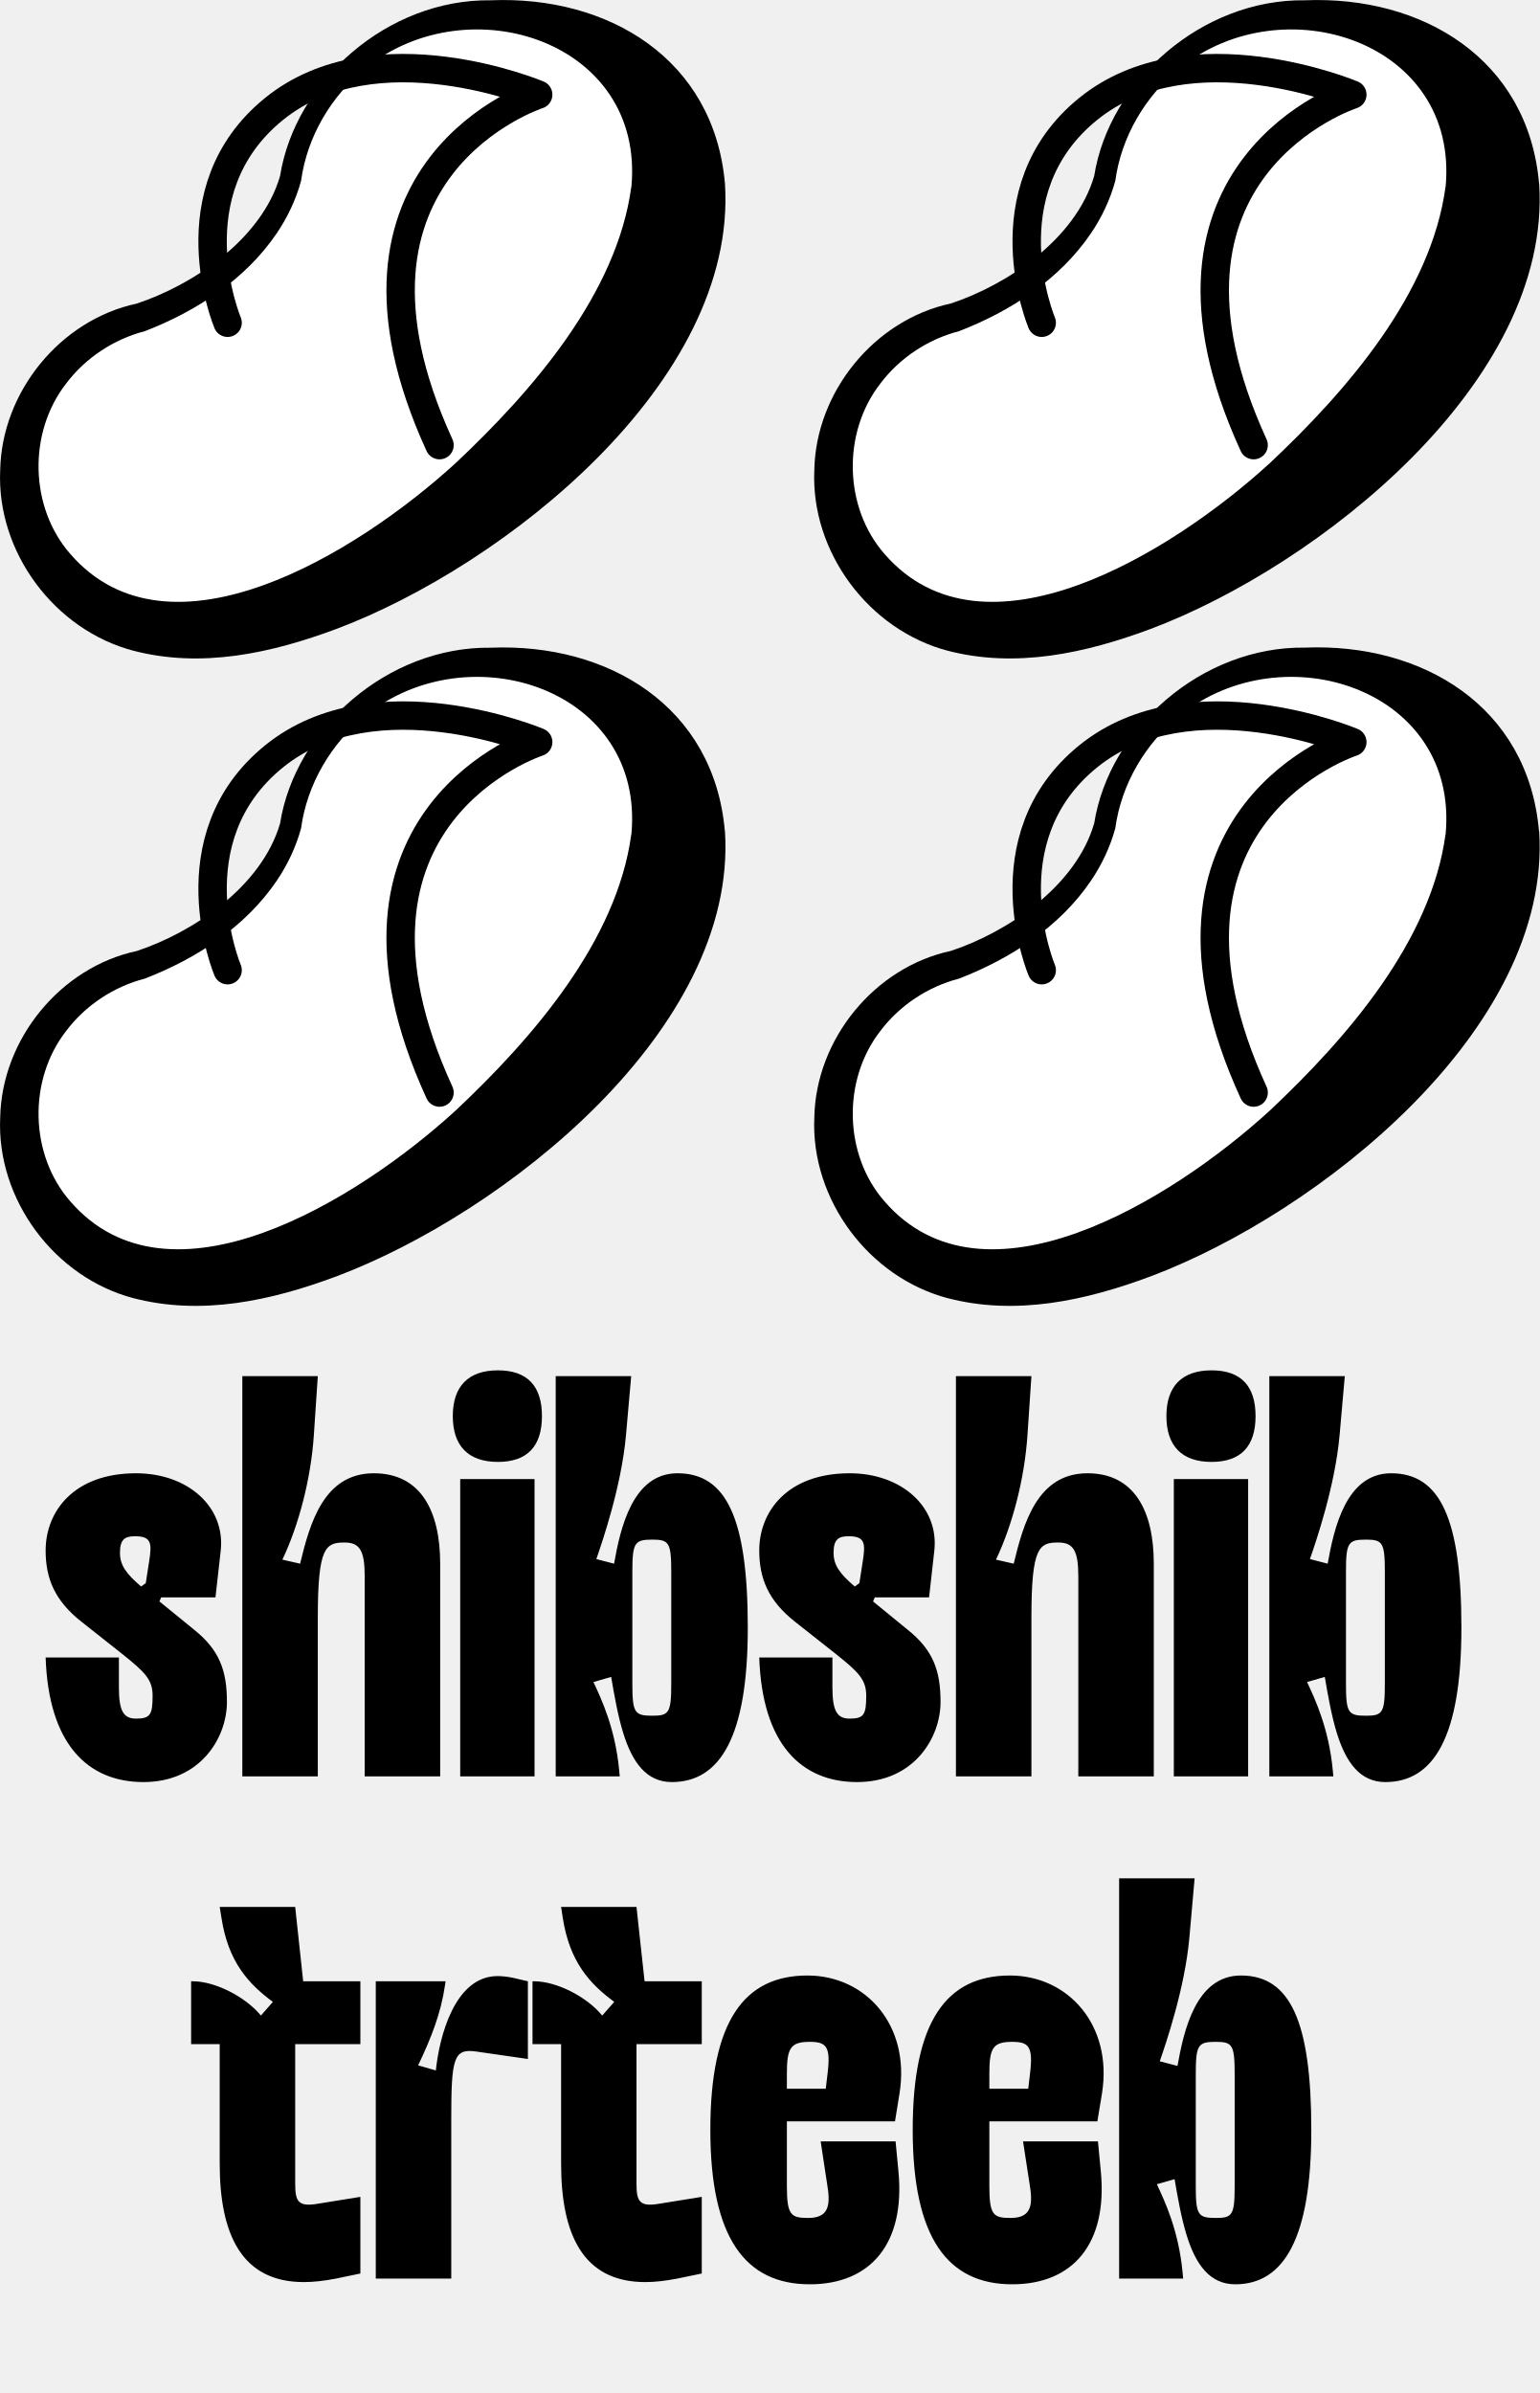
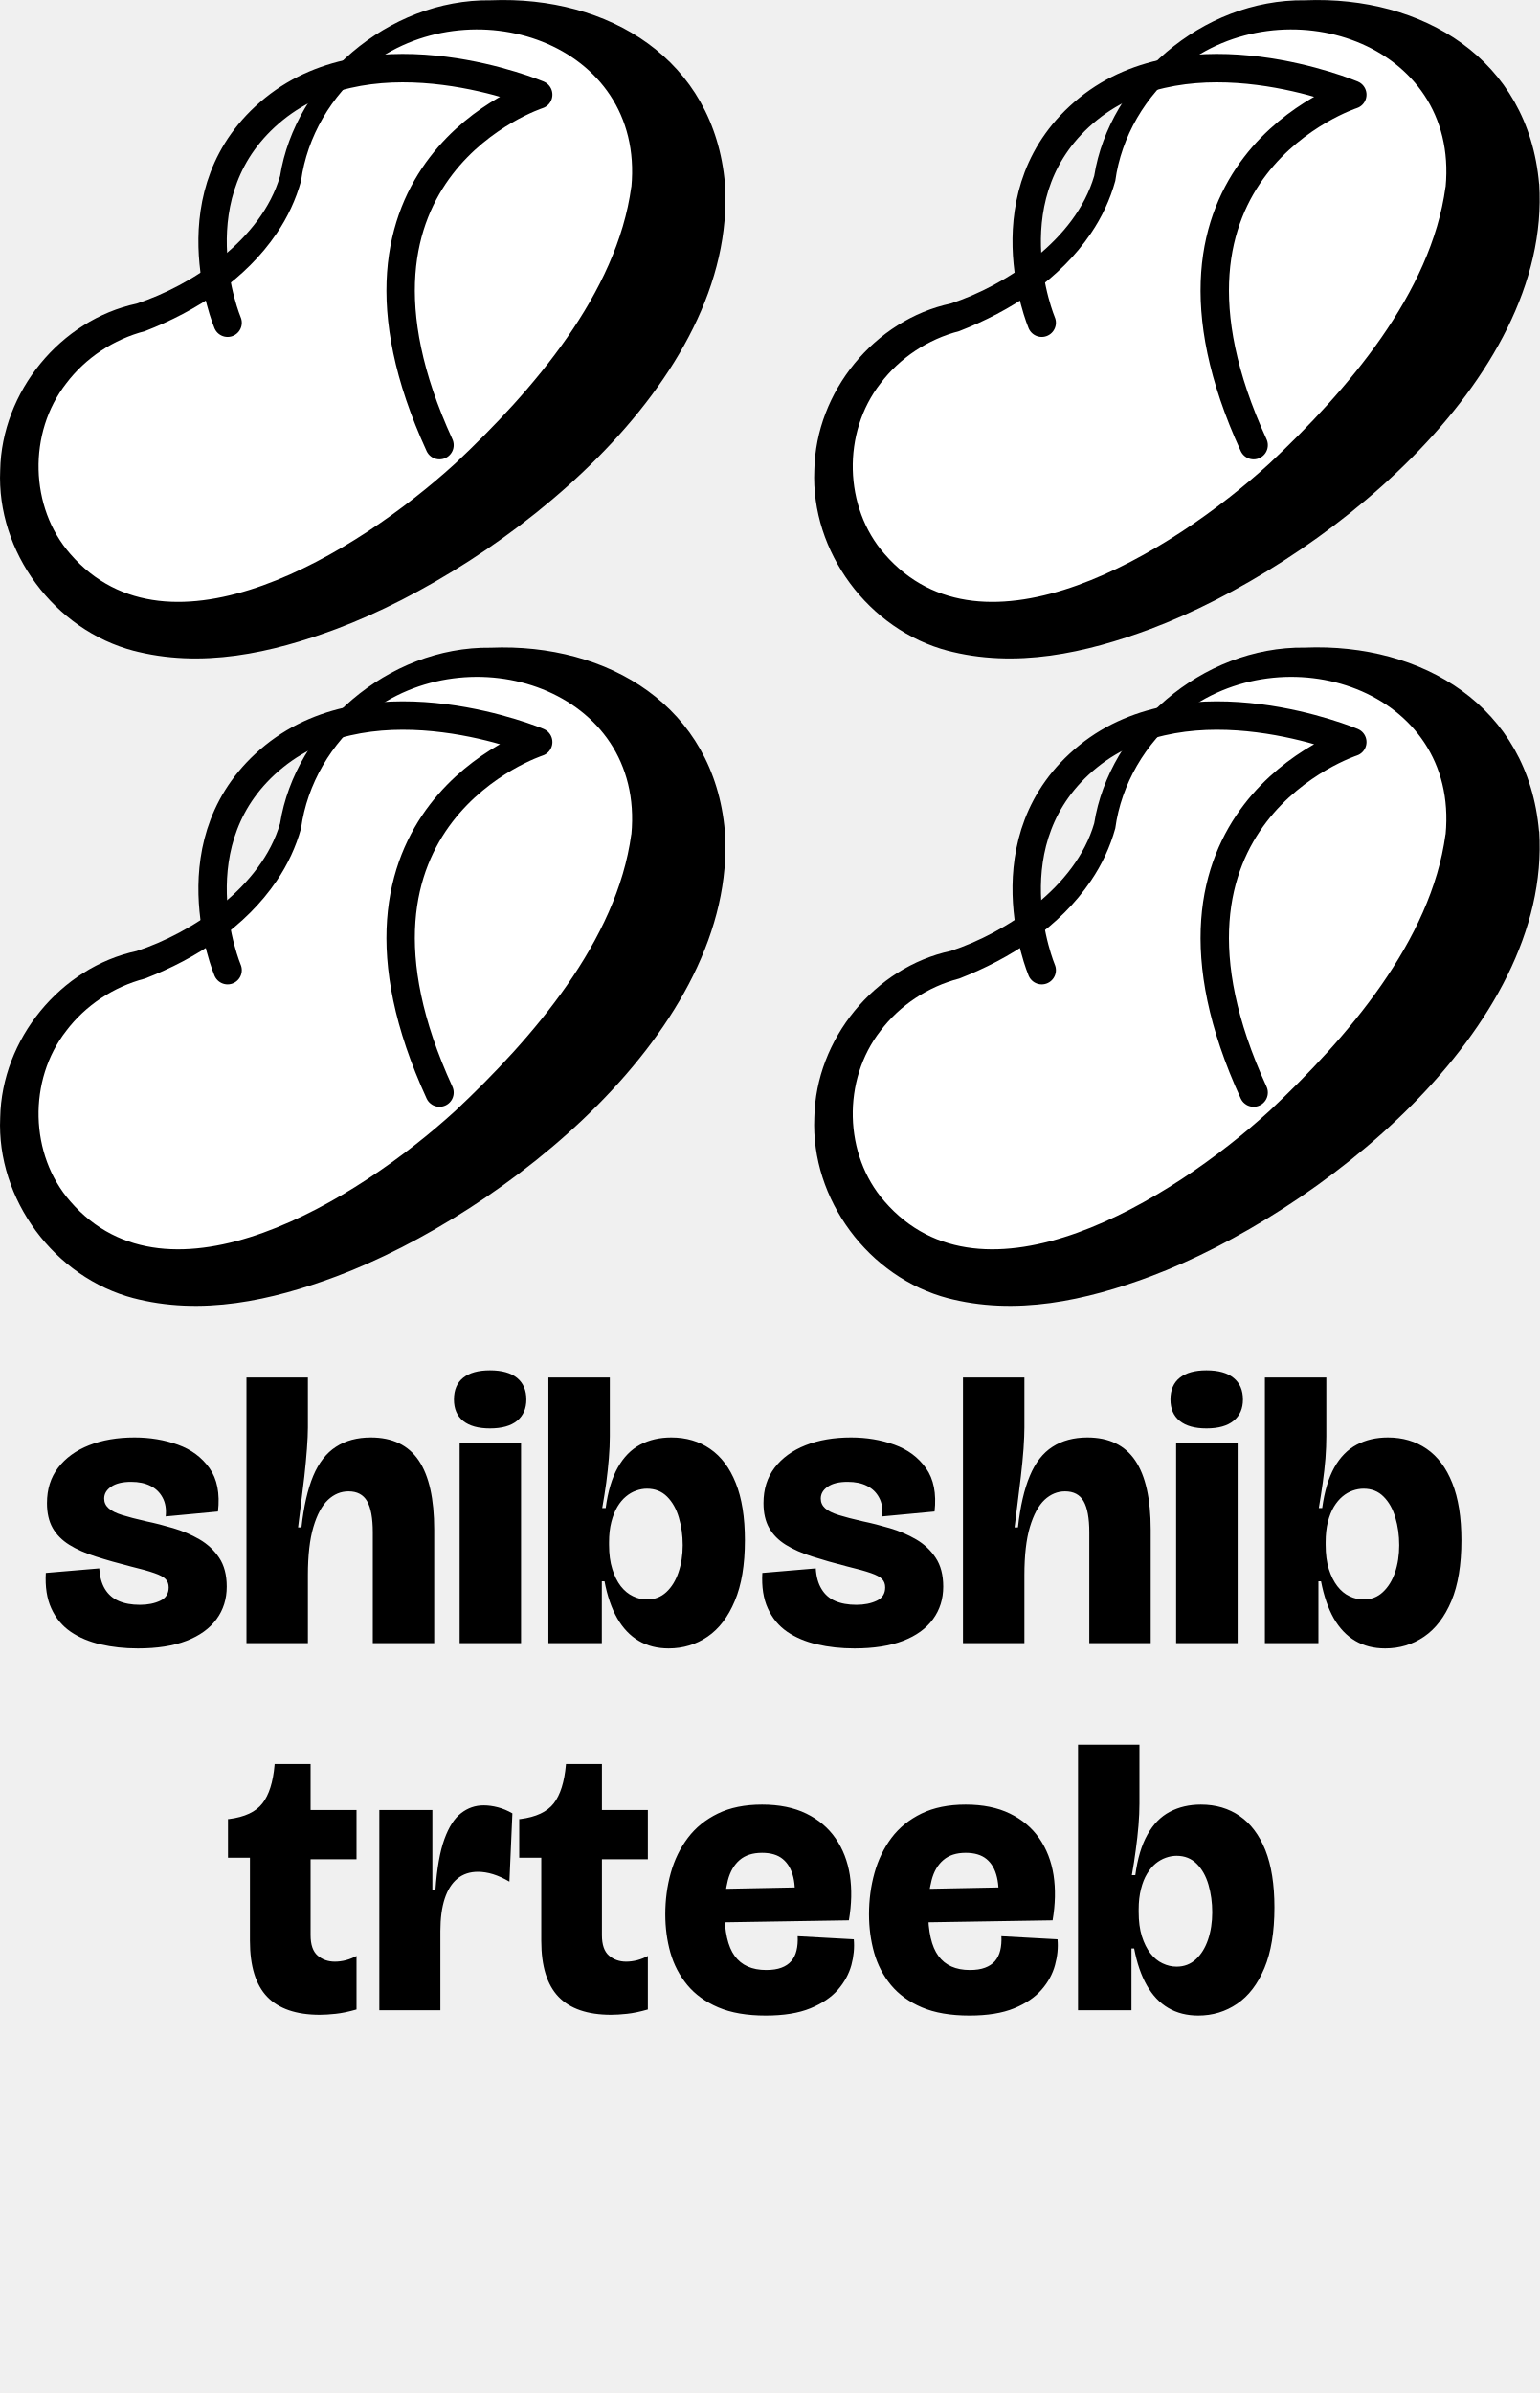
<svg xmlns="http://www.w3.org/2000/svg" id="Layer_2" data-name="Layer 2" viewBox="0 0 159.92 248.53">
  <defs>
    <style>
      .cls-1 {
        fill: none;
        stroke: #000;
        stroke-linecap: round;
        stroke-linejoin: round;
        stroke-width: 2.95px;
      }

      .cls-2 {
        fill: #fff;
      }

      .cls-3 {
      }
    </style>
  </defs>
  <g id="Layer_1-2" data-name="Layer 1">
    <g>
-       <path class="cls-3" d="M23 199.17C23.71 203.81 25.85 206.06 28.34 207.91L27.1 209.33C25.49 207.37 22.34 205.77 20.03 205.77H19.85V212.3H22.82V224.71C22.82 232.02 25.08 237.01 31.55 237.01C32.56 237.01 33.63 236.89 34.88 236.65L37.43 236.12V228.16L33.03 228.87C30.96 229.23 30.66 228.63 30.66 226.79V212.3H37.43V205.77H31.49L30.66 198.05H22.82ZM45.27 215.03 43.43 214.5C44.79 211.65 45.8 209.09 46.22 206.18L46.28 205.77H39.03V236.65H46.87V220.08C46.87 213.73 47.11 212.72 49.49 213.07L54.83 213.84V205.77L53.29 205.41C52.69 205.29 52.16 205.23 51.68 205.23C47.23 205.23 45.63 211.53 45.27 215.03ZM58.45 199.17C59.17 203.81 61.3 206.06 63.8 207.91L62.55 209.33C60.95 207.37 57.8 205.77 55.48 205.77H55.31V212.3H58.28V224.71C58.28 232.02 60.53 237.01 67.01 237.01C68.02 237.01 69.08 236.89 70.33 236.65L72.89 236.12V228.16L68.49 228.87C66.41 229.23 66.11 228.63 66.11 226.79V212.3H72.89V205.77H66.95L66.11 198.05H58.28ZM83.87 205.17C77.28 205.17 73.78 209.92 73.78 221.21C73.78 232.49 77.46 237.24 84.11 237.24C90.46 237.24 94.03 232.97 93.32 225.54L93.02 222.4H85.24L85.95 227.09C86.31 229.29 85.89 230.35 83.93 230.35C82.15 230.35 81.73 230.06 81.73 227.03V220.32H92.96L93.43 217.41C94.56 210.34 89.93 205.17 83.87 205.17ZM85.95 215.39 85.77 216.93H81.73V215.39C81.73 212.72 82.09 212.06 84.11 212.06C85.83 212.06 86.31 212.54 85.95 215.39ZM104.9 205.17C98.3 205.17 94.8 209.92 94.8 221.21C94.8 232.49 98.48 237.24 105.13 237.24C111.49 237.24 115.05 232.97 114.34 225.54L114.04 222.4H106.26L106.98 227.09C107.33 229.29 106.92 230.35 104.96 230.35C103.17 230.35 102.76 230.06 102.76 227.03V220.32H113.98L114.46 217.41C115.59 210.34 110.95 205.17 104.9 205.17ZM106.98 215.39 106.8 216.93H102.76V215.39C102.76 212.72 103.11 212.06 105.13 212.06C106.86 212.06 107.33 212.54 106.98 215.39ZM122.3 214.56 120.46 214.08C121.05 212.36 123.07 206.54 123.54 201.19L124.08 195.08H116.24V236.65H122.89L122.83 236C122.42 231.66 120.99 228.63 120.16 226.85L122 226.32C122.3 228.1 122.71 230.41 123.25 232.14C124.2 235.22 125.68 237.24 128.3 237.24C133.34 237.24 136.2 232.49 136.2 221.21C136.2 209.92 134 205.17 128.89 205.17C124.2 205.17 122.95 210.93 122.3 214.56ZM126.28 212.06C128 212.06 128.24 212.36 128.24 215.39V227.03C128.24 230.06 128 230.35 126.28 230.35C124.44 230.35 124.2 230.06 124.2 227.03V215.39C124.2 212.36 124.44 212.06 126.28 212.06Z" />
      <g>
        <g>
          <g>
            <path class="cls-2" d="M70.44,19.25c.66,20.55-35.84,50.67-56.07,45.61h0c-7.11-1.83-12.36-8.26-12.36-15.92s5.35-14.21,12.55-15.97c4.07-1.47,12.95-5.62,15.61-14.37C31.72,8.94,40.12,1.56,50.25,1.56c11.24,0,19.83,6.5,20.19,17.69Z" />
            <path d="M75.3,19.1c1.31,20.57-22.98,39.69-40.36,46.22-6.7,2.5-14.03,4.15-21.24,2.22,0,0,.67.08.67.08,0,0-.44-.02-.45-.02C5.64,65.45-.37,57.3.02,48.84c.15-8.15,6.26-15.62,14.18-17.31,5.7-1.88,12.95-6.59,14.89-13.25C30.65,8.42,40.26-.11,50.98.03c12.19-.5,23.2,6.09,24.32,19.07h0ZM65.58,19.41c1.41-15.1-16.84-20.96-27.54-12.38-3.62,2.87-6.15,7.17-6.77,11.76-.53,1.93-1.4,3.78-2.52,5.43-3.26,4.82-8.36,8.1-13.69,10.17-3.25.84-6.18,2.78-8.18,5.43-3.99,5.11-3.81,12.88.42,17.71,10.3,11.89,29.76-.06,39.99-9.4,8.07-7.58,16.79-17.66,18.28-28.72h0Z" />
          </g>
          <path class="cls-1" d="M23.64,33.52s-5.75-13.65,4.83-22.21c10.58-8.57,27.43-1.48,27.43-1.48,0,0-23.47,7.58-10.25,36.4" />
        </g>
        <g>
          <g>
            <path class="cls-2" d="M155.01,19.25c.66,20.55-35.84,50.67-56.07,45.61h0c-7.11-1.83-12.36-8.26-12.36-15.92s5.35-14.21,12.55-15.97c4.07-1.47,12.95-5.62,15.61-14.37,1.55-9.66,9.96-17.04,20.09-17.04,11.24,0,19.83,6.5,20.19,17.69Z" />
            <path d="M159.87,19.1c1.31,20.57-22.98,39.69-40.36,46.22-6.7,2.5-14.03,4.15-21.24,2.22,0,0,.67.08.67.08,0,0-.44-.02-.45-.02-8.28-2.16-14.29-10.31-13.91-18.77.15-8.15,6.26-15.62,14.18-17.31,5.7-1.88,12.95-6.59,14.89-13.25C115.22,8.42,124.83-.11,135.54.03c12.19-.5,23.2,6.09,24.32,19.07h0ZM150.15,19.41c1.41-15.1-16.84-20.96-27.54-12.38-3.62,2.87-6.15,7.17-6.77,11.76-.53,1.93-1.4,3.78-2.52,5.43-3.26,4.82-8.36,8.1-13.69,10.17-3.25.84-6.18,2.78-8.18,5.43-3.99,5.11-3.81,12.88.42,17.71,10.3,11.89,29.76-.06,39.99-9.4,8.07-7.58,16.79-17.66,18.28-28.72h0Z" />
          </g>
          <path class="cls-1" d="M108.2,33.52s-5.75-13.65,4.83-22.21c10.58-8.57,27.43-1.48,27.43-1.48,0,0-23.47,7.58-10.25,36.4" />
        </g>
        <g>
          <g>
            <path class="cls-2" d="M70.44,86.49c.66,20.55-35.84,50.67-56.07,45.61h0c-7.11-1.83-12.36-8.26-12.36-15.92s5.35-14.21,12.55-15.97c4.07-1.47,12.95-5.62,15.61-14.37,1.55-9.66,9.96-17.04,20.09-17.04,11.24,0,19.83,6.5,20.19,17.69Z" />
            <path d="M75.3,86.34c1.31,20.57-22.98,39.69-40.36,46.22-6.7,2.5-14.03,4.15-21.24,2.22,0,0,.67.08.67.08,0,0-.44-.02-.45-.02C5.64,132.69-.37,124.54.02,116.08c.15-8.15,6.26-15.62,14.18-17.31,5.7-1.88,12.95-6.59,14.89-13.25,1.56-9.86,11.17-18.39,21.88-18.25,12.19-.5,23.2,6.09,24.32,19.07h0ZM65.58,86.65c1.41-15.1-16.84-20.96-27.54-12.38-3.62,2.87-6.15,7.17-6.77,11.76-.53,1.93-1.4,3.78-2.52,5.43-3.26,4.82-8.36,8.1-13.69,10.17-3.25.84-6.18,2.78-8.18,5.43-3.99,5.11-3.81,12.88.42,17.71,10.3,11.89,29.76-.06,39.99-9.4,8.07-7.58,16.79-17.66,18.28-28.72h0Z" />
          </g>
          <path class="cls-1" d="M23.64,100.76s-5.75-13.65,4.83-22.21c10.58-8.57,27.43-1.48,27.43-1.48,0,0-23.47,7.58-10.25,36.4" />
        </g>
        <g>
          <g>
            <path class="cls-2" d="M155.01,86.49c.66,20.55-35.84,50.67-56.07,45.61h0c-7.11-1.83-12.36-8.26-12.36-15.92s5.35-14.21,12.55-15.97c4.07-1.47,12.95-5.62,15.61-14.37,1.55-9.66,9.96-17.04,20.09-17.04,11.24,0,19.83,6.5,20.19,17.69Z" />
            <path d="M159.87,86.34c1.31,20.57-22.98,39.69-40.36,46.22-6.7,2.5-14.03,4.15-21.24,2.22,0,0,.67.08.67.08,0,0-.44-.02-.45-.02-8.28-2.16-14.29-10.31-13.91-18.77.15-8.15,6.26-15.62,14.18-17.31,5.7-1.88,12.95-6.59,14.89-13.25,1.56-9.86,11.17-18.39,21.88-18.25,12.19-.5,23.2,6.09,24.32,19.07h0ZM150.15,86.65c1.41-15.1-16.84-20.96-27.54-12.38-3.62,2.87-6.15,7.17-6.77,11.76-.53,1.93-1.4,3.78-2.52,5.43-3.26,4.82-8.36,8.1-13.69,10.17-3.25.84-6.18,2.78-8.18,5.43-3.99,5.11-3.81,12.88.42,17.71,10.3,11.89,29.76-.06,39.99-9.4,8.07-7.58,16.79-17.66,18.28-28.72h0Z" />
          </g>
          <path class="cls-1" d="M108.2,100.76s-5.75-13.65,4.83-22.21c10.58-8.57,27.43-1.48,27.43-1.48,0,0-23.47,7.58-10.25,36.4" />
        </g>
      </g>
-       <path class="cls-3" d="M14.13 153.01C7.65 153.01 4.74 156.99 4.74 161.03C4.74 163.94 5.69 166.26 8.49 168.45L12.7 171.78C15.08 173.68 15.85 174.45 15.85 176.12C15.85 178.08 15.61 178.49 14.13 178.49C12.88 178.49 12.35 177.78 12.35 175.28V172.14H4.74C5.04 181.1 9.08 185.08 14.9 185.08C20.84 185.08 23.57 180.45 23.57 176.77C23.57 173.5 22.8 171.36 20.13 169.23L16.56 166.32L16.74 165.9H22.38L22.92 161.09C23.45 156.52 19.53 153.01 14.13 153.01ZM14.66 164.77C13.06 163.41 12.46 162.52 12.46 161.27C12.46 159.9 12.94 159.55 14.01 159.55C15.73 159.55 15.79 160.26 15.49 162.16L15.14 164.42ZM31.17 162.4 29.33 161.98C31.05 158.36 32.3 153.55 32.6 149.03L33.01 142.92H25.17V184.49H33.01V167.92C33.01 160.62 33.84 160.2 35.8 160.2C37.35 160.2 37.88 161.03 37.88 163.7V184.49H45.72V162.4C45.72 156.93 43.7 153.01 38.83 153.01C33.61 153.01 32.18 158.24 31.17 162.4ZM51.72 142.32C48.63 142.32 47.03 143.99 47.03 147.07C47.03 150.16 48.63 151.83 51.72 151.83C54.81 151.83 56.29 150.16 56.29 147.07C56.29 143.99 54.81 142.32 51.72 142.32ZM47.8 153.61V184.49H55.52V153.61ZM63.78 162.4 61.94 161.92C62.53 160.2 64.55 154.38 65.02 149.03L65.56 142.92H57.72V184.49H64.37L64.31 183.84C63.9 179.5 62.47 176.47 61.64 174.69L63.48 174.16C63.78 175.94 64.19 178.25 64.73 179.98C65.68 183.06 67.16 185.08 69.78 185.08C74.82 185.08 77.67 180.33 77.67 169.05C77.67 157.76 75.48 153.01 70.37 153.01C65.68 153.01 64.43 158.77 63.78 162.4ZM67.76 159.9C69.48 159.9 69.72 160.2 69.72 163.23V174.87C69.72 177.9 69.48 178.19 67.76 178.19C65.92 178.19 65.68 177.9 65.68 174.87V163.23C65.68 160.2 65.92 159.9 67.76 159.9ZM88.25 153.01C81.77 153.01 78.86 156.99 78.86 161.03C78.86 163.94 79.81 166.26 82.6 168.45L86.82 171.78C89.2 173.68 89.97 174.45 89.97 176.12C89.97 178.08 89.73 178.49 88.25 178.49C87 178.49 86.46 177.78 86.46 175.28V172.14H78.86C79.16 181.1 83.2 185.08 89.02 185.08C94.96 185.08 97.69 180.45 97.69 176.77C97.69 173.5 96.92 171.36 94.24 169.23L90.68 166.32L90.86 165.9H96.5L97.04 161.09C97.57 156.52 93.65 153.01 88.25 153.01ZM88.78 164.77C87.18 163.41 86.58 162.52 86.58 161.27C86.58 159.9 87.06 159.55 88.13 159.55C89.85 159.55 89.91 160.26 89.61 162.16L89.26 164.42ZM105.29 162.4 103.45 161.98C105.17 158.36 106.42 153.55 106.72 149.03L107.13 142.92H99.29V184.49H107.13V167.92C107.13 160.62 107.96 160.2 109.92 160.2C111.47 160.2 112 161.03 112 163.7V184.49H119.84V162.4C119.84 156.93 117.82 153.01 112.95 153.01C107.73 153.01 106.3 158.24 105.29 162.4ZM125.84 142.32C122.75 142.32 121.15 143.99 121.15 147.07C121.15 150.16 122.75 151.83 125.84 151.83C128.93 151.83 130.41 150.16 130.41 147.07C130.41 143.99 128.93 142.32 125.84 142.32ZM121.92 153.61V184.49H129.64V153.61ZM137.9 162.4 136.06 161.92C136.65 160.2 138.67 154.38 139.14 149.03L139.68 142.92H131.84V184.49H138.49L138.43 183.84C138.02 179.5 136.59 176.47 135.76 174.69L137.6 174.16C137.9 175.94 138.31 178.25 138.85 179.98C139.8 183.06 141.28 185.08 143.89 185.08C148.94 185.08 151.79 180.33 151.79 169.05C151.79 157.76 149.6 153.01 144.49 153.01C139.8 153.01 138.55 158.77 137.9 162.4ZM141.88 159.9C143.6 159.9 143.84 160.2 143.84 163.23V174.87C143.84 177.9 143.6 178.19 141.88 178.19C140.03 178.19 139.8 177.9 139.8 174.87V163.23C139.8 160.2 140.03 159.9 141.88 159.9Z" />
    </g>
  </g>
+   <path class="cls-3" d="M14.33 171.2Q12.24 171.2 10.45 170.78Q8.66 170.37 7.34 169.47Q6.02 168.56 5.33 167.04Q4.64 165.53 4.76 163.36L10.31 162.89Q10.39 164.19 10.9 165.03Q11.42 165.88 12.32 166.27Q13.23 166.67 14.53 166.67Q15.75 166.67 16.64 166.25Q17.52 165.84 17.52 164.86Q17.52 164.34 17.21 164.01Q16.89 163.67 16.04 163.38Q15.2 163.08 13.58 162.69Q11.57 162.18 9.96 161.66Q8.34 161.15 7.2 160.44Q6.06 159.73 5.47 158.69Q4.88 157.65 4.88 156.11Q4.88 153.94 6.04 152.43Q7.2 150.91 9.25 150.1Q11.3 149.29 13.98 149.29Q16.38 149.29 18.47 150.04Q20.56 150.79 21.76 152.48Q22.96 154.18 22.64 156.98L17.21 157.49Q17.33 156.35 16.89 155.54Q16.46 154.73 15.63 154.32Q14.8 153.9 13.62 153.9Q12.28 153.9 11.55 154.4Q10.82 154.89 10.82 155.64Q10.82 156.23 11.28 156.64Q11.73 157.05 12.7 157.35Q13.66 157.65 15.2 158Q16.54 158.28 17.99 158.71Q19.45 159.14 20.71 159.87Q21.97 160.6 22.76 161.78Q23.55 162.96 23.55 164.78Q23.55 166.71 22.49 168.16Q21.42 169.62 19.37 170.41Q17.33 171.2 14.33 171.2Z M25.6 170.65V159.66V143.07H31.98V148.27Q31.98 149.1 31.88 150.46Q31.78 151.81 31.61 153.35Q31.43 154.89 31.25 156.29Q31.08 157.69 30.96 158.63H31.31Q31.67 155.36 32.53 153.29Q33.4 151.22 34.9 150.26Q36.39 149.29 38.52 149.29Q41.87 149.29 43.49 151.68Q45.1 154.06 45.1 158.87V170.65H38.72V159.14Q38.72 156.94 38.13 155.91Q37.54 154.89 36.2 154.89Q35.01 154.89 34.07 155.77Q33.12 156.66 32.55 158.59Q31.98 160.52 31.98 163.59V170.65Z M47.74 170.65V149.84H54.12V170.65ZM50.89 148.35Q49.08 148.35 48.11 147.58Q47.15 146.81 47.15 145.35Q47.15 143.86 48.11 143.09Q49.08 142.32 50.89 142.32Q52.74 142.32 53.71 143.11Q54.67 143.9 54.67 145.35Q54.67 146.77 53.71 147.56Q52.74 148.35 50.89 148.35Z M69.45 171.2Q67.68 171.2 66.34 170.41Q65 169.62 64.11 168.07Q63.22 166.51 62.79 164.23H62.51V170.65H56.96V163.32V143.07H63.34V149.18Q63.34 150.24 63.24 151.46Q63.14 152.68 62.97 153.98Q62.79 155.28 62.55 156.62H62.91Q63.26 154.02 64.17 152.41Q65.08 150.79 66.49 150.04Q67.91 149.29 69.72 149.29Q72.05 149.29 73.76 150.48Q75.48 151.66 76.42 154.02Q77.37 156.39 77.37 159.97Q77.37 163.79 76.32 166.27Q75.28 168.76 73.49 169.98Q71.69 171.2 69.45 171.2ZM67.2 166.12Q68.38 166.12 69.21 165.35Q70.04 164.58 70.47 163.3Q70.91 162.02 70.91 160.48Q70.91 158.95 70.51 157.61Q70.12 156.27 69.29 155.44Q68.46 154.61 67.2 154.61Q66.65 154.61 66.08 154.81Q65.51 155.01 65.02 155.42Q64.52 155.83 64.13 156.48Q63.74 157.13 63.5 158.06Q63.26 158.99 63.26 160.17V160.44Q63.26 161.9 63.6 162.96Q63.93 164.03 64.48 164.74Q65.04 165.45 65.75 165.78Q66.45 166.12 67.2 166.12Z M88.75 171.2Q86.67 171.2 84.87 170.78Q83.08 170.37 81.76 169.47Q80.44 168.56 79.75 167.04Q79.06 165.53 79.18 163.36L84.73 162.89Q84.81 164.19 85.33 165.03Q85.84 165.88 86.74 166.27Q87.65 166.67 88.95 166.67Q90.17 166.67 91.06 166.25Q91.94 165.84 91.94 164.86Q91.94 164.34 91.63 164.01Q91.31 163.67 90.47 163.38Q89.62 163.08 88 162.69Q86 162.18 84.38 161.66Q82.77 161.15 81.62 160.44Q80.48 159.73 79.89 158.69Q79.3 157.65 79.3 156.11Q79.3 153.94 80.46 152.43Q81.62 150.91 83.67 150.1Q85.72 149.29 88.4 149.29Q90.8 149.29 92.89 150.04Q94.98 150.79 96.18 152.48Q97.38 154.18 97.07 156.98L91.63 157.49Q91.75 156.35 91.31 155.54Q90.88 154.73 90.05 154.32Q89.23 153.9 88.04 153.9Q86.7 153.9 85.98 154.4Q85.25 154.89 85.25 155.64Q85.25 156.23 85.7 156.64Q86.15 157.05 87.12 157.35Q88.08 157.65 89.62 158Q90.96 158.28 92.42 158.71Q93.88 159.14 95.14 159.87Q96.4 160.6 97.18 161.78Q97.97 162.96 97.97 164.78Q97.97 166.71 96.91 168.16Q95.85 169.62 93.8 170.41Q91.75 171.2 88.75 171.2Z M100.02 170.65V159.66V143.07H106.4V148.27Q106.4 149.1 106.31 150.46Q106.21 151.81 106.03 153.35Q105.85 154.89 105.67 156.29Q105.5 157.69 105.38 158.63H105.73Q106.09 155.36 106.96 153.29Q107.82 151.22 109.32 150.26Q110.82 149.29 112.94 149.29Q116.29 149.29 117.91 151.68Q119.52 154.06 119.52 158.87V170.65H113.14V159.14Q113.14 156.94 112.55 155.91Q111.96 154.89 110.62 154.89Q109.44 154.89 108.49 155.77Q107.55 156.66 106.97 158.59Q106.4 160.52 106.4 163.59V170.65Z M122.16 170.65V149.84H128.55V170.65ZM125.31 148.35Q123.5 148.35 122.54 147.58Q121.57 146.81 121.57 145.35Q121.57 143.86 122.54 143.09Q123.5 142.32 125.31 142.32Q127.17 142.32 128.13 143.11Q129.1 143.9 129.1 145.35Q129.1 146.77 128.13 147.56Q127.17 148.35 125.31 148.35Z M143.87 171.2Q142.1 171.2 140.76 170.41Q139.42 169.62 138.53 168.07Q137.65 166.51 137.21 164.23H136.94V170.65H131.38V163.32V143.07H137.76V149.18Q137.76 150.24 137.67 151.46Q137.57 152.68 137.39 153.98Q137.21 155.28 136.98 156.62H137.33Q137.69 154.02 138.59 152.41Q139.5 150.79 140.92 150.04Q142.33 149.29 144.15 149.29Q146.47 149.29 148.19 150.48Q149.9 151.66 150.84 154.02Q151.79 156.39 151.79 159.97Q151.79 163.79 150.75 166.27Q149.7 168.76 147.91 169.98Q146.12 171.2 143.87 171.2ZM141.63 166.12Q142.81 166.12 143.63 165.35Q144.46 164.58 144.9 163.3Q145.33 162.02 145.33 160.48Q145.33 158.95 144.93 157.61Q144.54 156.27 143.71 155.44Q142.89 154.61 141.63 154.61Q141.07 154.61 140.5 154.81Q139.93 155.01 139.44 155.42Q138.95 155.83 138.55 156.48Q138.16 157.13 137.92 158.06Q137.69 158.99 137.69 160.17V160.44Q137.69 161.9 138.02 162.96Q138.36 164.03 138.91 164.74Q139.46 165.45 140.17 165.78Q140.88 166.12 141.63 166.12Z M33.21 209.25Q29.55 209.25 27.75 207.38Q25.96 205.51 25.96 201.57V192.94H23.68V188.92H23.79Q26.24 188.61 27.26 187.29Q28.29 185.97 28.52 183.29V183.21H32.26V187.98H37.03V193.1H32.26V200.98Q32.26 202.47 32.99 203.1Q33.72 203.73 34.79 203.73Q35.34 203.73 35.93 203.58Q36.52 203.42 37.03 203.14V208.7Q35.81 209.05 34.86 209.15Q33.92 209.25 33.21 209.25Z M39.4 208.78V197.47V187.98H44.91V196.25H45.23Q45.46 192.94 46.15 191.03Q46.84 189.12 47.89 188.31Q48.93 187.5 50.23 187.5Q50.94 187.5 51.71 187.7Q52.48 187.9 53.22 188.33L52.91 195.42Q52.04 194.91 51.21 194.65Q50.39 194.4 49.64 194.4Q48.38 194.4 47.51 195.11Q46.64 195.82 46.19 197.19Q45.74 198.57 45.74 200.54V208.78Z M63.47 209.25Q59.8 209.25 58.01 207.38Q56.22 205.51 56.22 201.57V192.94H53.93V188.92H54.05Q56.49 188.61 57.52 187.29Q58.54 185.97 58.78 183.29V183.21H62.52V187.98H67.29V193.1H62.52V200.98Q62.52 202.47 63.25 203.1Q63.98 203.73 65.04 203.73Q65.59 203.73 66.19 203.58Q66.78 203.42 67.29 203.14V208.7Q66.07 209.05 65.12 209.15Q64.18 209.25 63.47 209.25Z M79.54 209.33Q76.59 209.33 74.6 208.48Q72.61 207.63 71.39 206.16Q70.17 204.68 69.63 202.79Q69.1 200.9 69.1 198.81Q69.1 196.56 69.67 194.52Q70.24 192.47 71.45 190.87Q72.65 189.28 74.56 188.35Q76.47 187.42 79.15 187.42Q81.83 187.42 83.74 188.35Q85.65 189.28 86.79 190.93Q87.93 192.58 88.27 194.75Q88.6 196.92 88.17 199.44L73.08 199.68V196.21L83.28 196.01L82.46 198.02Q82.69 196.21 82.4 194.97Q82.1 193.73 81.31 193.08Q80.53 192.43 79.15 192.43Q77.69 192.43 76.82 193.18Q75.96 193.92 75.6 195.28Q75.25 196.64 75.25 198.49Q75.25 201.69 76.31 203.14Q77.37 204.6 79.58 204.6Q80.53 204.6 81.16 204.36Q81.79 204.13 82.18 203.68Q82.58 203.22 82.73 202.57Q82.89 201.92 82.85 201.09L88.68 201.41Q88.8 202.71 88.43 204.09Q88.05 205.47 87.03 206.65Q86 207.83 84.17 208.58Q82.34 209.33 79.54 209.33Z M100.7 209.33Q97.74 209.33 95.75 208.48Q93.76 207.63 92.54 206.16Q91.32 204.68 90.79 202.79Q90.26 200.9 90.26 198.81Q90.26 196.56 90.83 194.52Q91.4 192.47 92.6 190.87Q93.8 189.28 95.71 188.35Q97.63 187.42 100.3 187.42Q102.98 187.42 104.89 188.35Q106.81 189.28 107.95 190.93Q109.09 192.58 109.43 194.75Q109.76 196.92 109.33 199.44L94.24 199.68V196.21L104.44 196.01L103.61 198.02Q103.85 196.21 103.55 194.97Q103.26 193.73 102.47 193.08Q101.68 192.43 100.3 192.43Q98.85 192.43 97.98 193.18Q97.11 193.92 96.76 195.28Q96.4 196.64 96.4 198.49Q96.4 201.69 97.47 203.14Q98.53 204.6 100.74 204.6Q101.68 204.6 102.31 204.36Q102.94 204.13 103.34 203.68Q103.73 203.22 103.89 202.57Q104.05 201.92 104.01 201.09L109.84 201.41Q109.96 202.71 109.58 204.09Q109.21 205.47 108.18 206.65Q107.16 207.83 105.33 208.58Q103.5 209.33 100.7 209.33Z M124.46 209.33Q122.68 209.33 121.34 208.54Q120 207.75 119.12 206.2Q118.23 204.64 117.8 202.36H117.52V208.78H111.97V201.45V181.2H118.35V187.31Q118.35 188.37 118.25 189.59Q118.15 190.81 117.97 192.11Q117.8 193.41 117.56 194.75H117.92Q118.27 192.15 119.18 190.54Q120.08 188.92 121.5 188.17Q122.92 187.42 124.73 187.42Q127.06 187.42 128.77 188.61Q130.48 189.79 131.43 192.15Q132.37 194.52 132.37 198.1Q132.37 201.92 131.33 204.4Q130.29 206.89 128.49 208.11Q126.7 209.33 124.46 209.33ZM122.21 204.25Q123.39 204.25 124.22 203.48Q125.05 202.71 125.48 201.43Q125.91 200.15 125.91 198.61Q125.91 197.08 125.52 195.74Q125.13 194.4 124.3 193.57Q123.47 192.74 122.21 192.74Q121.66 192.74 121.09 192.94Q120.52 193.14 120.02 193.55Q119.53 193.96 119.14 194.61Q118.74 195.26 118.51 196.19Q118.27 197.12 118.27 198.3V198.57Q118.27 200.03 118.6 201.09Q118.94 202.16 119.49 202.87Q120.04 203.58 120.75 203.91Q121.46 204.25 122.21 204.25Z" />
</svg>
